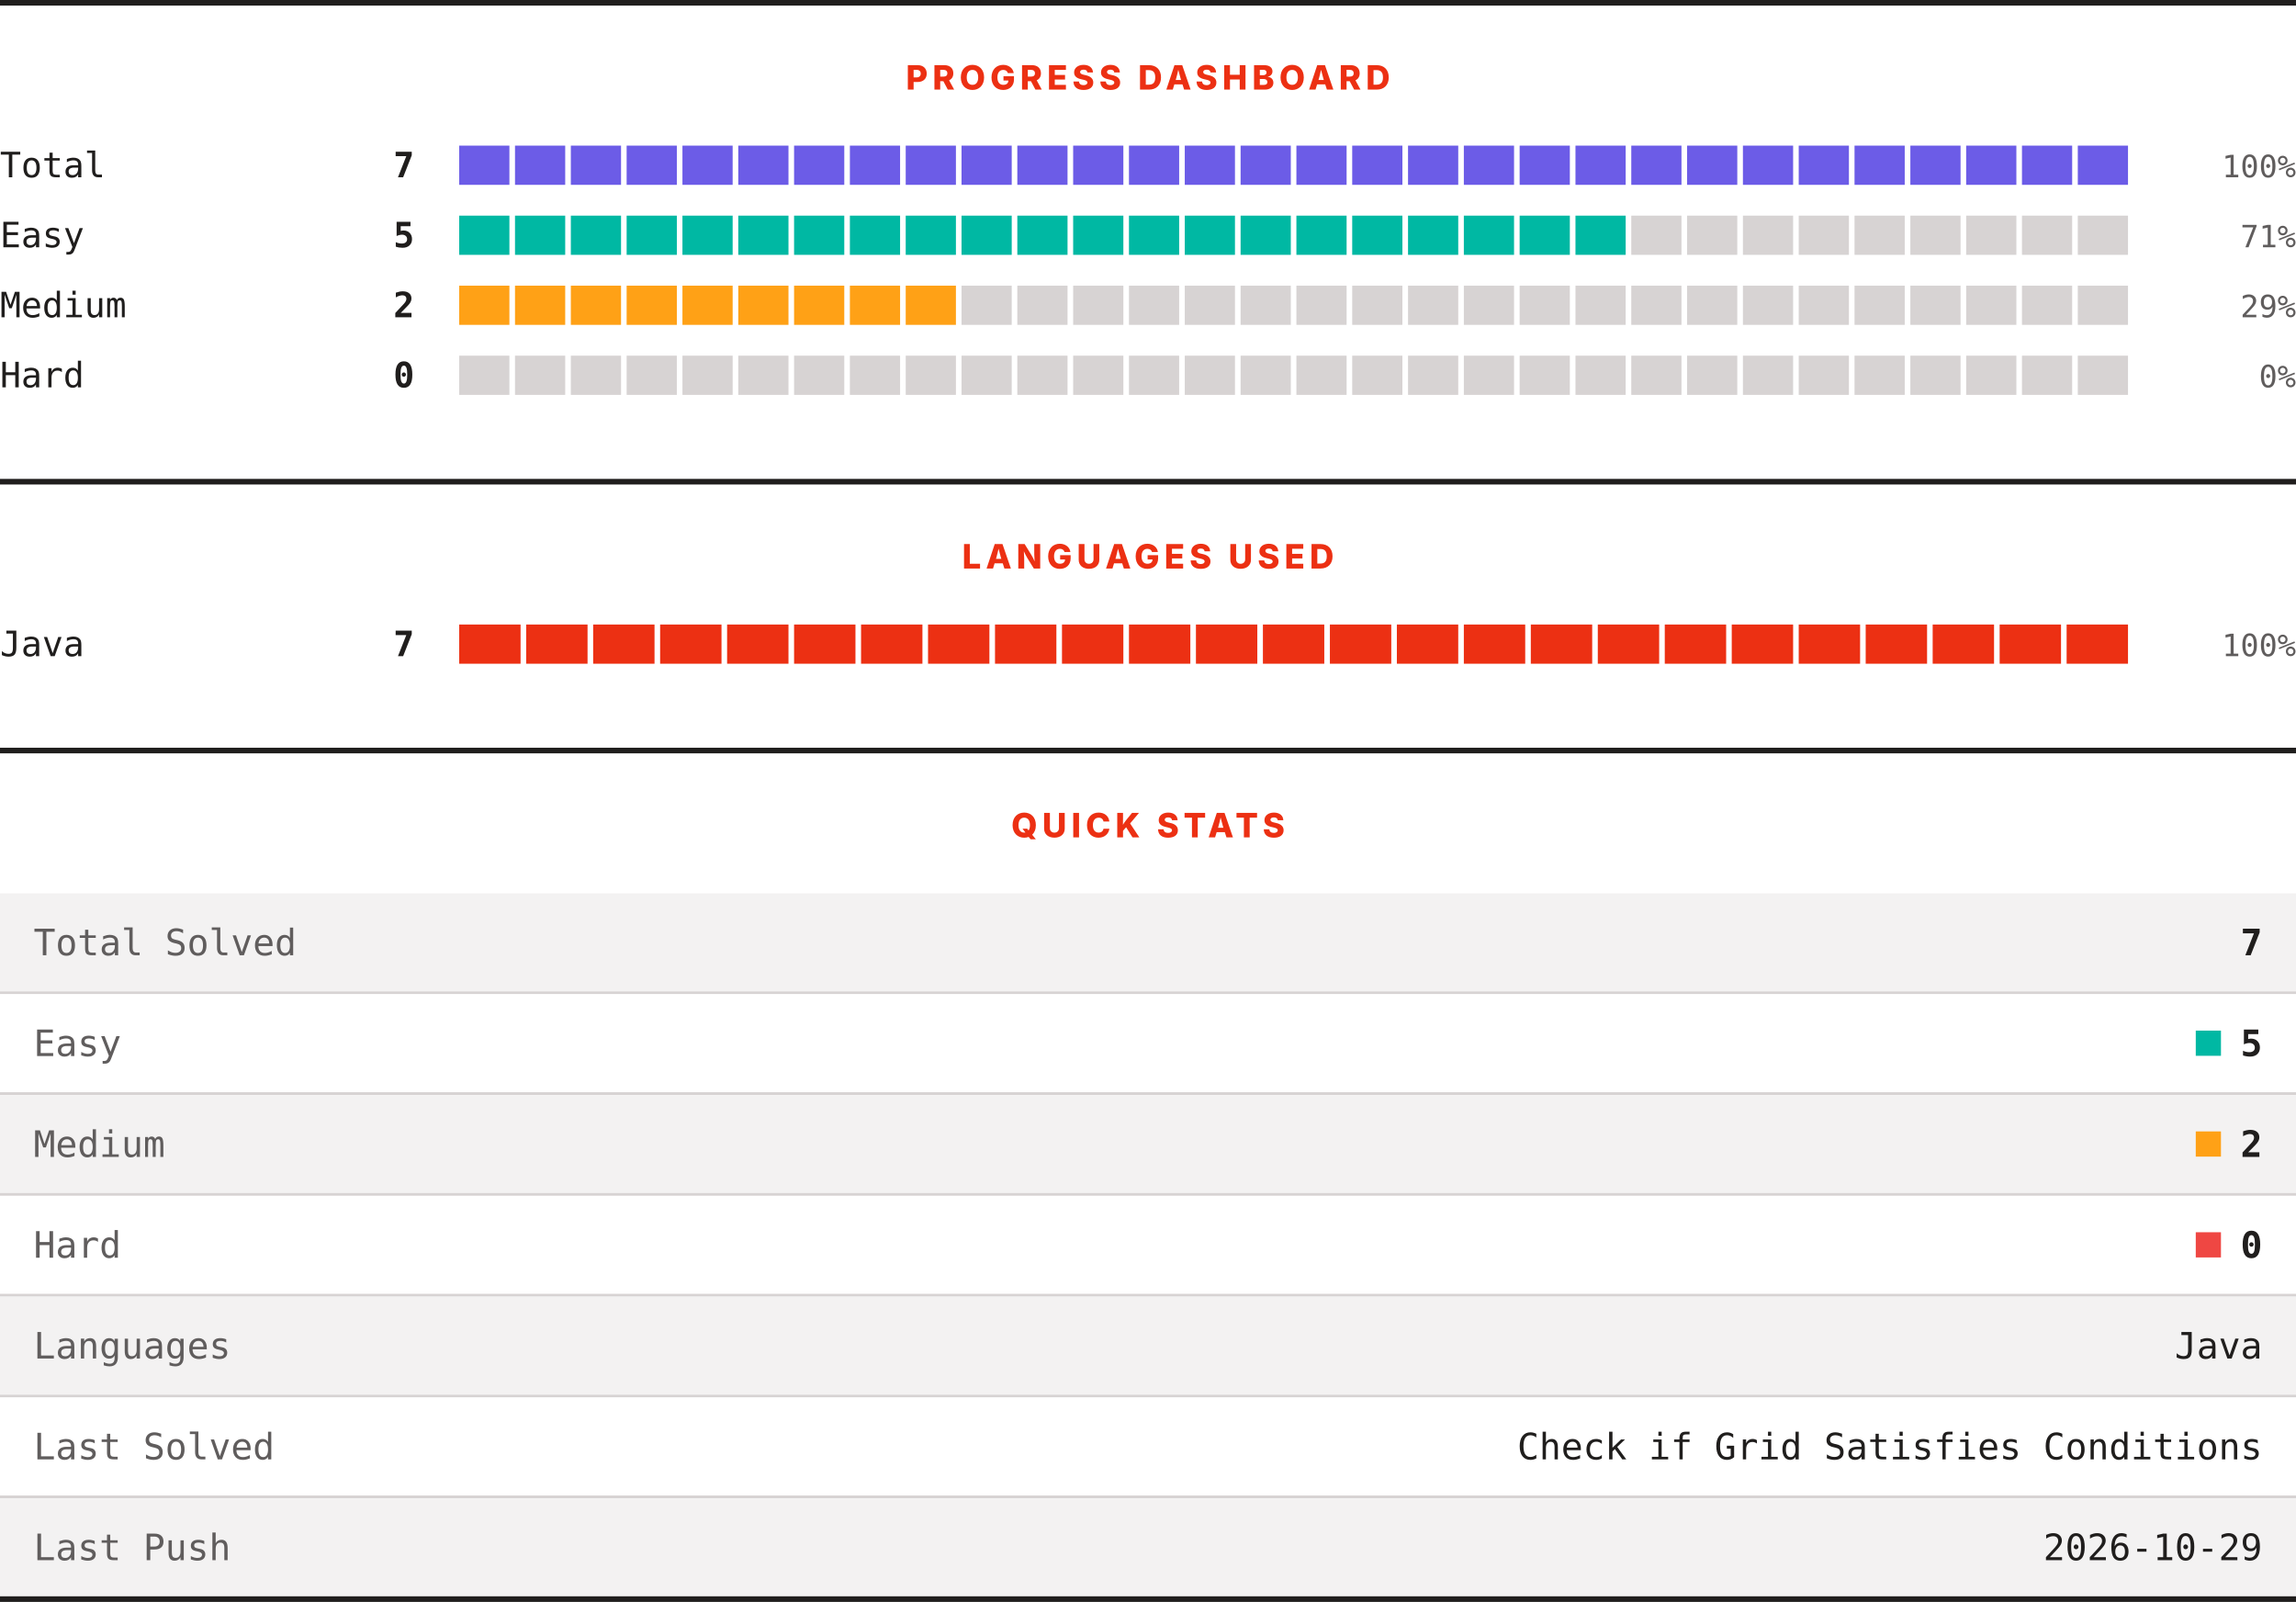
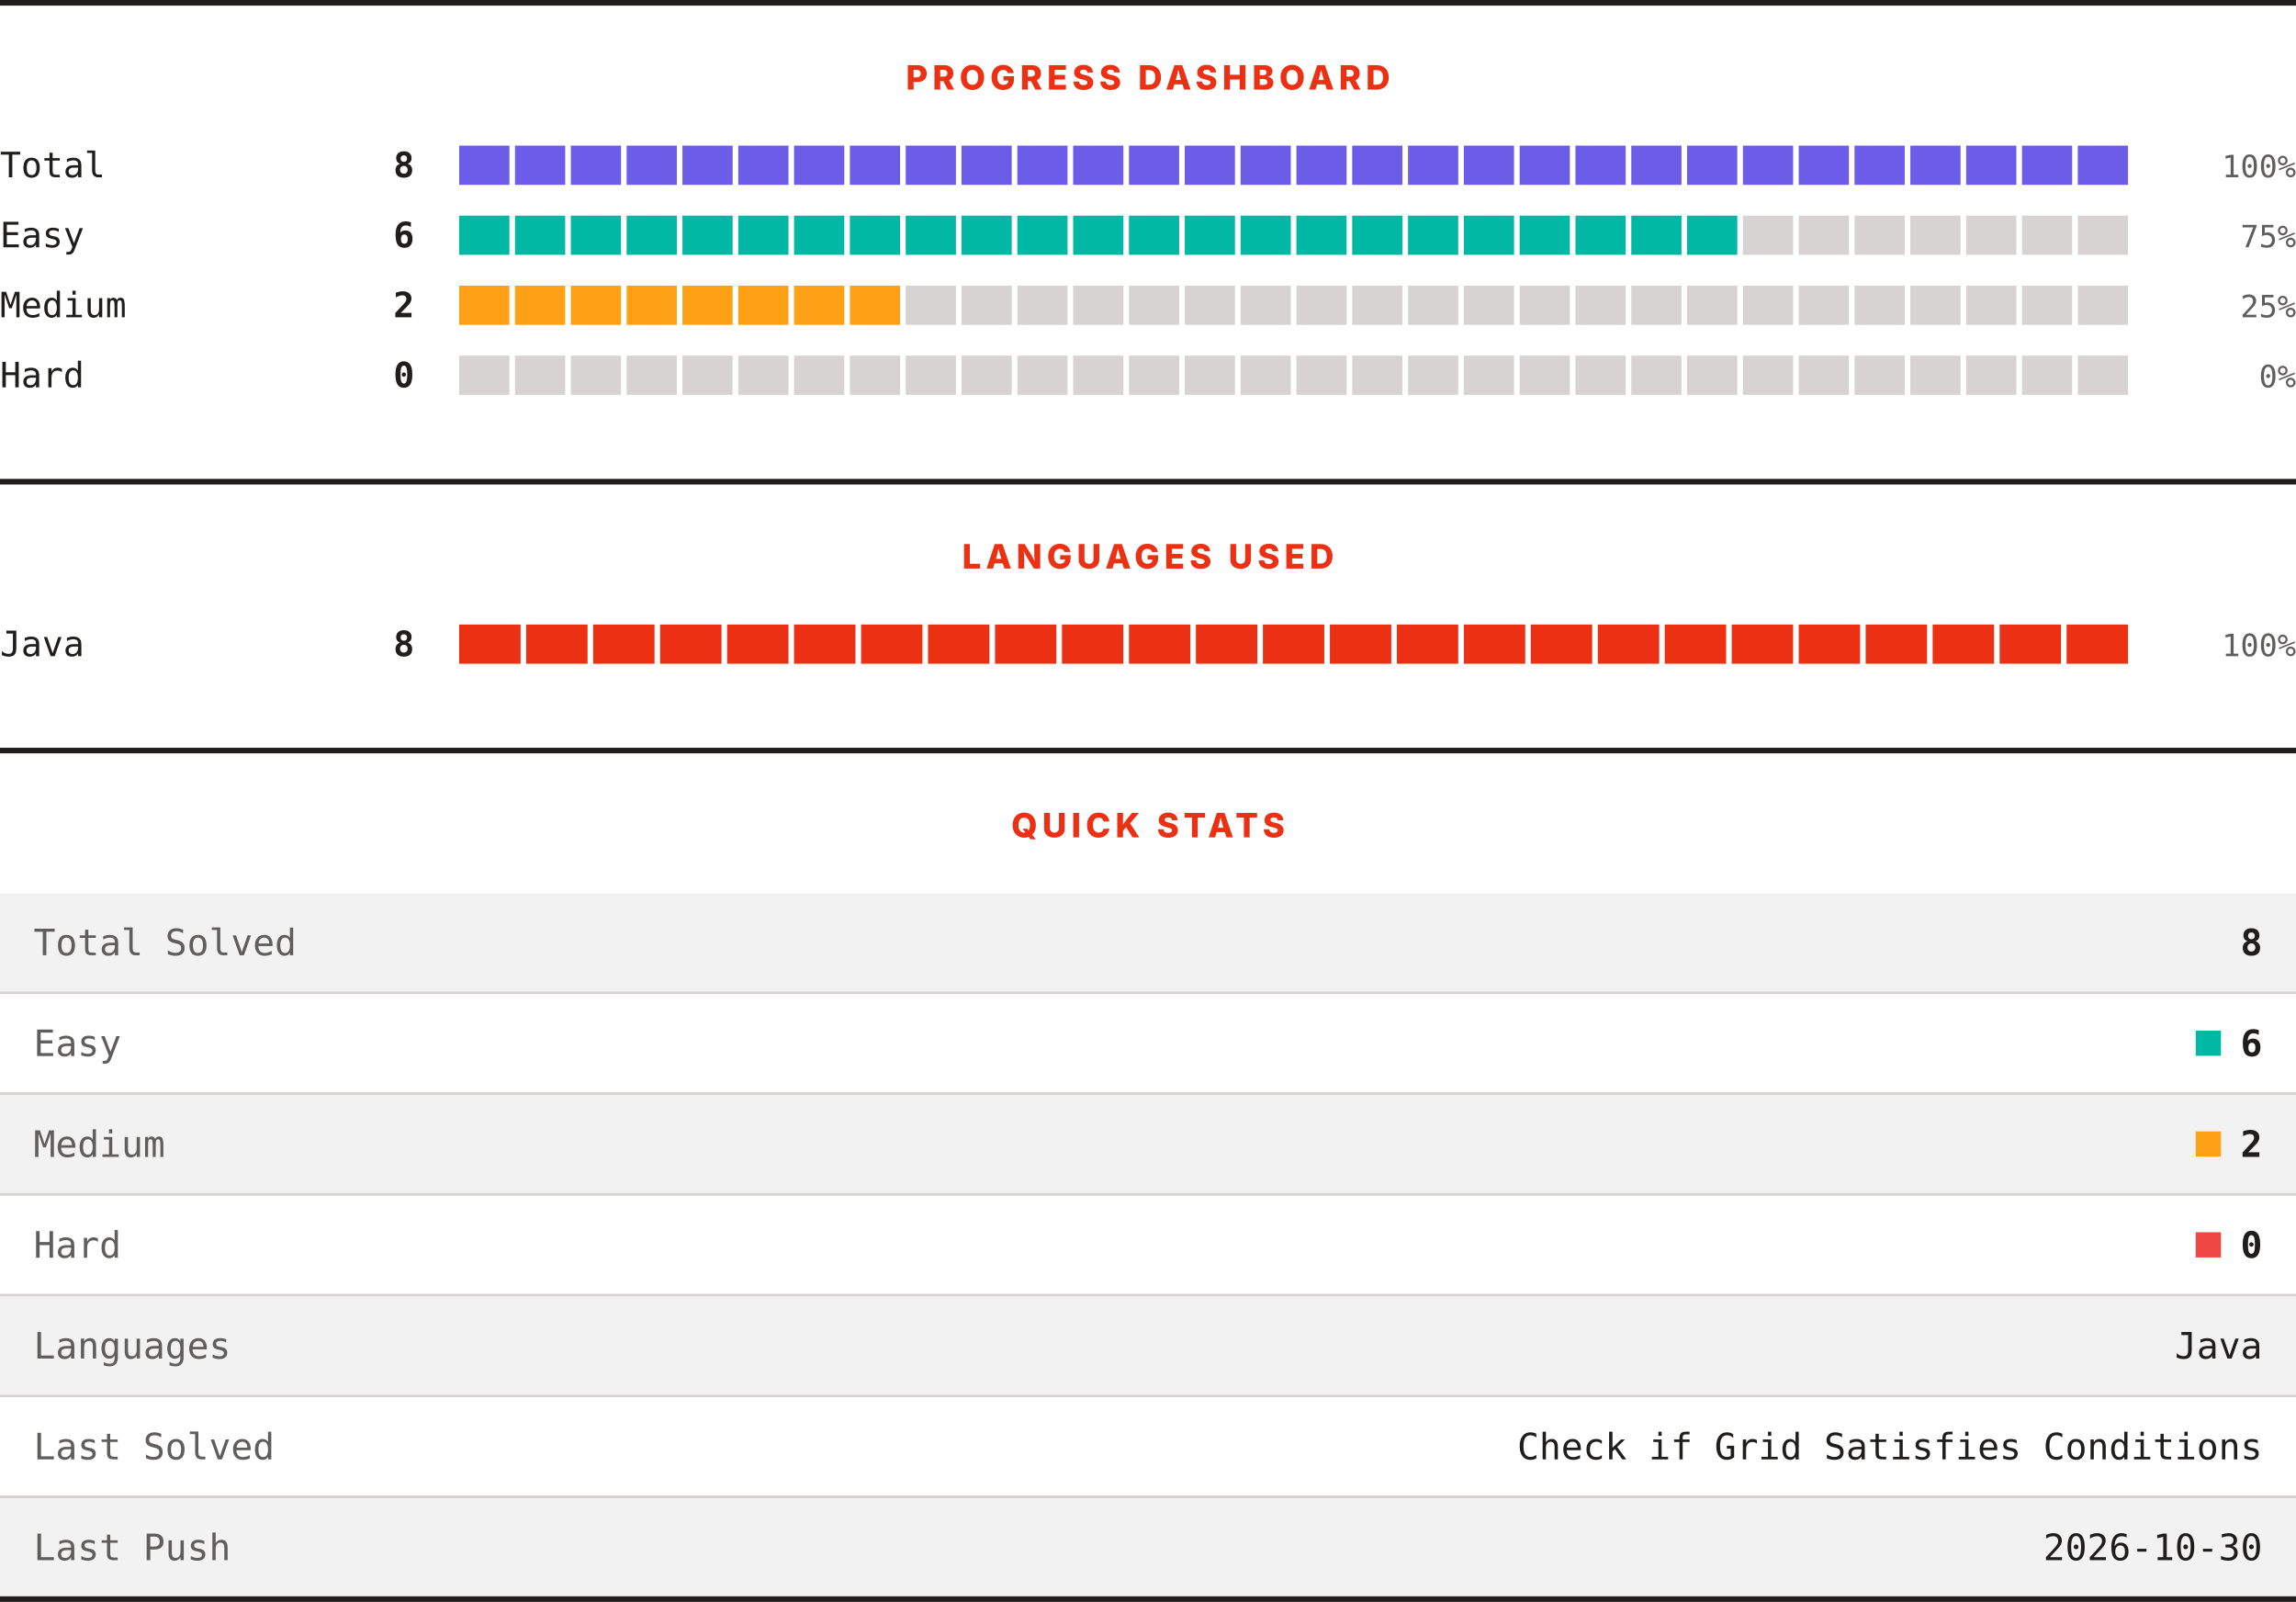
<svg xmlns="http://www.w3.org/2000/svg" width="820" height="572" viewBox="0 0 820 572" role="img" aria-label="LeetCode progress, languages and quick stats">
  <rect width="820" height="572" fill="#ffffff" />
  <rect x="0" y="0" width="820" height="2" fill="#201e1d" />
  <text x="410" y="32" text-anchor="middle" font-family="Archivo, system-ui, -apple-system, Segoe UI, sans-serif" font-size="12" font-weight="800" letter-spacing="1.68" fill="#ec3013">PROGRESS DASHBOARD</text>
  <text x="0" y="63.3" font-family="ui-monospace, SFMono-Regular, Menlo, Consolas, monospace" font-size="12.5" fill="#201e1d">Total</text>
-   <text x="148" y="63.3" text-anchor="end" font-family="ui-monospace, SFMono-Regular, Menlo, Consolas, monospace" font-size="12.5" font-weight="700" fill="#201e1d">7</text>
+   <text x="148" y="63.3" text-anchor="end" font-family="ui-monospace, SFMono-Regular, Menlo, Consolas, monospace" font-size="12.5" font-weight="700" fill="#201e1d">8</text>
  <rect x="164.00" y="52" width="17.93" height="14" fill="#6c5ce7" />
  <rect x="183.93" y="52" width="17.93" height="14" fill="#6c5ce7" />
  <rect x="203.87" y="52" width="17.93" height="14" fill="#6c5ce7" />
  <rect x="223.80" y="52" width="17.93" height="14" fill="#6c5ce7" />
  <rect x="243.73" y="52" width="17.93" height="14" fill="#6c5ce7" />
  <rect x="263.67" y="52" width="17.93" height="14" fill="#6c5ce7" />
  <rect x="283.60" y="52" width="17.93" height="14" fill="#6c5ce7" />
  <rect x="303.53" y="52" width="17.93" height="14" fill="#6c5ce7" />
  <rect x="323.47" y="52" width="17.93" height="14" fill="#6c5ce7" />
  <rect x="343.40" y="52" width="17.93" height="14" fill="#6c5ce7" />
  <rect x="363.33" y="52" width="17.93" height="14" fill="#6c5ce7" />
  <rect x="383.27" y="52" width="17.93" height="14" fill="#6c5ce7" />
  <rect x="403.20" y="52" width="17.93" height="14" fill="#6c5ce7" />
  <rect x="423.13" y="52" width="17.93" height="14" fill="#6c5ce7" />
  <rect x="443.07" y="52" width="17.93" height="14" fill="#6c5ce7" />
  <rect x="463.00" y="52" width="17.93" height="14" fill="#6c5ce7" />
  <rect x="482.93" y="52" width="17.93" height="14" fill="#6c5ce7" />
  <rect x="502.87" y="52" width="17.93" height="14" fill="#6c5ce7" />
  <rect x="522.80" y="52" width="17.93" height="14" fill="#6c5ce7" />
  <rect x="542.73" y="52" width="17.93" height="14" fill="#6c5ce7" />
  <rect x="562.67" y="52" width="17.93" height="14" fill="#6c5ce7" />
  <rect x="582.60" y="52" width="17.93" height="14" fill="#6c5ce7" />
  <rect x="602.53" y="52" width="17.93" height="14" fill="#6c5ce7" />
  <rect x="622.47" y="52" width="17.93" height="14" fill="#6c5ce7" />
  <rect x="642.40" y="52" width="17.93" height="14" fill="#6c5ce7" />
  <rect x="662.33" y="52" width="17.93" height="14" fill="#6c5ce7" />
  <rect x="682.27" y="52" width="17.93" height="14" fill="#6c5ce7" />
  <rect x="702.20" y="52" width="17.93" height="14" fill="#6c5ce7" />
  <rect x="722.13" y="52" width="17.93" height="14" fill="#6c5ce7" />
  <rect x="742.07" y="52" width="17.93" height="14" fill="#6c5ce7" />
  <text x="820" y="63.3" text-anchor="end" font-family="ui-monospace, SFMono-Regular, Menlo, Consolas, monospace" font-size="11" fill="#605d5d">100%</text>
  <text x="0" y="88.3" font-family="ui-monospace, SFMono-Regular, Menlo, Consolas, monospace" font-size="12.5" fill="#201e1d">Easy</text>
-   <text x="148" y="88.3" text-anchor="end" font-family="ui-monospace, SFMono-Regular, Menlo, Consolas, monospace" font-size="12.5" font-weight="700" fill="#201e1d">5</text>
+   <text x="148" y="88.3" text-anchor="end" font-family="ui-monospace, SFMono-Regular, Menlo, Consolas, monospace" font-size="12.5" font-weight="700" fill="#201e1d">6</text>
  <rect x="164.00" y="77" width="17.93" height="14" fill="#00b8a3" />
  <rect x="183.93" y="77" width="17.93" height="14" fill="#00b8a3" />
  <rect x="203.87" y="77" width="17.93" height="14" fill="#00b8a3" />
  <rect x="223.80" y="77" width="17.93" height="14" fill="#00b8a3" />
  <rect x="243.73" y="77" width="17.93" height="14" fill="#00b8a3" />
  <rect x="263.67" y="77" width="17.93" height="14" fill="#00b8a3" />
  <rect x="283.60" y="77" width="17.93" height="14" fill="#00b8a3" />
  <rect x="303.53" y="77" width="17.93" height="14" fill="#00b8a3" />
  <rect x="323.47" y="77" width="17.93" height="14" fill="#00b8a3" />
  <rect x="343.40" y="77" width="17.93" height="14" fill="#00b8a3" />
  <rect x="363.33" y="77" width="17.93" height="14" fill="#00b8a3" />
  <rect x="383.27" y="77" width="17.93" height="14" fill="#00b8a3" />
  <rect x="403.20" y="77" width="17.93" height="14" fill="#00b8a3" />
  <rect x="423.13" y="77" width="17.93" height="14" fill="#00b8a3" />
  <rect x="443.07" y="77" width="17.93" height="14" fill="#00b8a3" />
  <rect x="463.00" y="77" width="17.93" height="14" fill="#00b8a3" />
  <rect x="482.93" y="77" width="17.93" height="14" fill="#00b8a3" />
  <rect x="502.87" y="77" width="17.93" height="14" fill="#00b8a3" />
  <rect x="522.80" y="77" width="17.93" height="14" fill="#00b8a3" />
  <rect x="542.73" y="77" width="17.93" height="14" fill="#00b8a3" />
  <rect x="562.67" y="77" width="17.93" height="14" fill="#00b8a3" />
-   <rect x="582.60" y="77" width="17.93" height="14" fill="#d7d3d3" />
-   <rect x="602.53" y="77" width="17.93" height="14" fill="#d7d3d3" />
+   <rect x="582.60" y="77" width="17.93" height="14" fill="#00b8a3" />
+   <rect x="602.53" y="77" width="17.93" height="14" fill="#00b8a3" />
  <rect x="622.47" y="77" width="17.93" height="14" fill="#d7d3d3" />
  <rect x="642.40" y="77" width="17.93" height="14" fill="#d7d3d3" />
  <rect x="662.33" y="77" width="17.93" height="14" fill="#d7d3d3" />
  <rect x="682.27" y="77" width="17.93" height="14" fill="#d7d3d3" />
  <rect x="702.20" y="77" width="17.93" height="14" fill="#d7d3d3" />
  <rect x="722.13" y="77" width="17.93" height="14" fill="#d7d3d3" />
  <rect x="742.07" y="77" width="17.93" height="14" fill="#d7d3d3" />
-   <text x="820" y="88.3" text-anchor="end" font-family="ui-monospace, SFMono-Regular, Menlo, Consolas, monospace" font-size="11" fill="#605d5d">71%</text>
+   <text x="820" y="88.3" text-anchor="end" font-family="ui-monospace, SFMono-Regular, Menlo, Consolas, monospace" font-size="11" fill="#605d5d">75%</text>
  <text x="0" y="113.3" font-family="ui-monospace, SFMono-Regular, Menlo, Consolas, monospace" font-size="12.5" fill="#201e1d">Medium</text>
  <text x="148" y="113.3" text-anchor="end" font-family="ui-monospace, SFMono-Regular, Menlo, Consolas, monospace" font-size="12.5" font-weight="700" fill="#201e1d">2</text>
  <rect x="164.00" y="102" width="17.93" height="14" fill="#ffa116" />
  <rect x="183.93" y="102" width="17.93" height="14" fill="#ffa116" />
  <rect x="203.87" y="102" width="17.93" height="14" fill="#ffa116" />
  <rect x="223.80" y="102" width="17.93" height="14" fill="#ffa116" />
  <rect x="243.73" y="102" width="17.93" height="14" fill="#ffa116" />
  <rect x="263.67" y="102" width="17.93" height="14" fill="#ffa116" />
  <rect x="283.60" y="102" width="17.93" height="14" fill="#ffa116" />
  <rect x="303.53" y="102" width="17.93" height="14" fill="#ffa116" />
-   <rect x="323.47" y="102" width="17.93" height="14" fill="#ffa116" />
+   <rect x="323.47" y="102" width="17.93" height="14" fill="#d7d3d3" />
  <rect x="343.40" y="102" width="17.93" height="14" fill="#d7d3d3" />
  <rect x="363.33" y="102" width="17.93" height="14" fill="#d7d3d3" />
  <rect x="383.27" y="102" width="17.93" height="14" fill="#d7d3d3" />
  <rect x="403.20" y="102" width="17.93" height="14" fill="#d7d3d3" />
  <rect x="423.13" y="102" width="17.93" height="14" fill="#d7d3d3" />
  <rect x="443.07" y="102" width="17.93" height="14" fill="#d7d3d3" />
  <rect x="463.00" y="102" width="17.93" height="14" fill="#d7d3d3" />
  <rect x="482.93" y="102" width="17.93" height="14" fill="#d7d3d3" />
  <rect x="502.87" y="102" width="17.93" height="14" fill="#d7d3d3" />
  <rect x="522.80" y="102" width="17.93" height="14" fill="#d7d3d3" />
  <rect x="542.73" y="102" width="17.93" height="14" fill="#d7d3d3" />
  <rect x="562.67" y="102" width="17.93" height="14" fill="#d7d3d3" />
  <rect x="582.60" y="102" width="17.93" height="14" fill="#d7d3d3" />
  <rect x="602.53" y="102" width="17.93" height="14" fill="#d7d3d3" />
  <rect x="622.47" y="102" width="17.93" height="14" fill="#d7d3d3" />
  <rect x="642.40" y="102" width="17.93" height="14" fill="#d7d3d3" />
  <rect x="662.33" y="102" width="17.93" height="14" fill="#d7d3d3" />
  <rect x="682.27" y="102" width="17.93" height="14" fill="#d7d3d3" />
  <rect x="702.20" y="102" width="17.93" height="14" fill="#d7d3d3" />
  <rect x="722.13" y="102" width="17.93" height="14" fill="#d7d3d3" />
  <rect x="742.07" y="102" width="17.93" height="14" fill="#d7d3d3" />
-   <text x="820" y="113.3" text-anchor="end" font-family="ui-monospace, SFMono-Regular, Menlo, Consolas, monospace" font-size="11" fill="#605d5d">29%</text>
+   <text x="820" y="113.3" text-anchor="end" font-family="ui-monospace, SFMono-Regular, Menlo, Consolas, monospace" font-size="11" fill="#605d5d">25%</text>
  <text x="0" y="138.3" font-family="ui-monospace, SFMono-Regular, Menlo, Consolas, monospace" font-size="12.5" fill="#201e1d">Hard</text>
  <text x="148" y="138.3" text-anchor="end" font-family="ui-monospace, SFMono-Regular, Menlo, Consolas, monospace" font-size="12.5" font-weight="700" fill="#201e1d">0</text>
  <rect x="164.00" y="127" width="17.93" height="14" fill="#d7d3d3" />
  <rect x="183.93" y="127" width="17.93" height="14" fill="#d7d3d3" />
  <rect x="203.87" y="127" width="17.93" height="14" fill="#d7d3d3" />
  <rect x="223.80" y="127" width="17.93" height="14" fill="#d7d3d3" />
  <rect x="243.73" y="127" width="17.93" height="14" fill="#d7d3d3" />
  <rect x="263.67" y="127" width="17.93" height="14" fill="#d7d3d3" />
  <rect x="283.60" y="127" width="17.93" height="14" fill="#d7d3d3" />
  <rect x="303.53" y="127" width="17.93" height="14" fill="#d7d3d3" />
  <rect x="323.47" y="127" width="17.93" height="14" fill="#d7d3d3" />
  <rect x="343.40" y="127" width="17.93" height="14" fill="#d7d3d3" />
  <rect x="363.33" y="127" width="17.93" height="14" fill="#d7d3d3" />
  <rect x="383.27" y="127" width="17.93" height="14" fill="#d7d3d3" />
  <rect x="403.20" y="127" width="17.93" height="14" fill="#d7d3d3" />
  <rect x="423.13" y="127" width="17.93" height="14" fill="#d7d3d3" />
  <rect x="443.07" y="127" width="17.93" height="14" fill="#d7d3d3" />
  <rect x="463.00" y="127" width="17.93" height="14" fill="#d7d3d3" />
  <rect x="482.93" y="127" width="17.93" height="14" fill="#d7d3d3" />
  <rect x="502.87" y="127" width="17.93" height="14" fill="#d7d3d3" />
  <rect x="522.80" y="127" width="17.93" height="14" fill="#d7d3d3" />
  <rect x="542.73" y="127" width="17.93" height="14" fill="#d7d3d3" />
  <rect x="562.67" y="127" width="17.93" height="14" fill="#d7d3d3" />
  <rect x="582.60" y="127" width="17.93" height="14" fill="#d7d3d3" />
  <rect x="602.53" y="127" width="17.93" height="14" fill="#d7d3d3" />
  <rect x="622.47" y="127" width="17.93" height="14" fill="#d7d3d3" />
  <rect x="642.40" y="127" width="17.93" height="14" fill="#d7d3d3" />
  <rect x="662.33" y="127" width="17.93" height="14" fill="#d7d3d3" />
  <rect x="682.27" y="127" width="17.93" height="14" fill="#d7d3d3" />
  <rect x="702.20" y="127" width="17.93" height="14" fill="#d7d3d3" />
  <rect x="722.13" y="127" width="17.93" height="14" fill="#d7d3d3" />
  <rect x="742.07" y="127" width="17.93" height="14" fill="#d7d3d3" />
  <text x="820" y="138.3" text-anchor="end" font-family="ui-monospace, SFMono-Regular, Menlo, Consolas, monospace" font-size="11" fill="#605d5d">0%</text>
  <rect x="0" y="171" width="820" height="2" fill="#201e1d" />
  <text x="410" y="203" text-anchor="middle" font-family="Archivo, system-ui, -apple-system, Segoe UI, sans-serif" font-size="12" font-weight="800" letter-spacing="1.68" fill="#ec3013">LANGUAGES USED</text>
  <text x="0" y="234.3" font-family="ui-monospace, SFMono-Regular, Menlo, Consolas, monospace" font-size="12.5" fill="#201e1d">Java</text>
-   <text x="148" y="234.3" text-anchor="end" font-family="ui-monospace, SFMono-Regular, Menlo, Consolas, monospace" font-size="12.5" font-weight="700" fill="#201e1d">7</text>
+   <text x="148" y="234.3" text-anchor="end" font-family="ui-monospace, SFMono-Regular, Menlo, Consolas, monospace" font-size="12.5" font-weight="700" fill="#201e1d">8</text>
  <rect x="164.00" y="223" width="21.92" height="14" fill="#ec3013" />
  <rect x="187.92" y="223" width="21.92" height="14" fill="#ec3013" />
  <rect x="211.84" y="223" width="21.92" height="14" fill="#ec3013" />
  <rect x="235.76" y="223" width="21.92" height="14" fill="#ec3013" />
  <rect x="259.68" y="223" width="21.92" height="14" fill="#ec3013" />
  <rect x="283.60" y="223" width="21.92" height="14" fill="#ec3013" />
  <rect x="307.52" y="223" width="21.92" height="14" fill="#ec3013" />
  <rect x="331.44" y="223" width="21.92" height="14" fill="#ec3013" />
  <rect x="355.36" y="223" width="21.92" height="14" fill="#ec3013" />
  <rect x="379.28" y="223" width="21.92" height="14" fill="#ec3013" />
  <rect x="403.20" y="223" width="21.92" height="14" fill="#ec3013" />
  <rect x="427.12" y="223" width="21.92" height="14" fill="#ec3013" />
  <rect x="451.04" y="223" width="21.92" height="14" fill="#ec3013" />
  <rect x="474.96" y="223" width="21.92" height="14" fill="#ec3013" />
  <rect x="498.88" y="223" width="21.92" height="14" fill="#ec3013" />
  <rect x="522.80" y="223" width="21.92" height="14" fill="#ec3013" />
  <rect x="546.72" y="223" width="21.92" height="14" fill="#ec3013" />
  <rect x="570.64" y="223" width="21.92" height="14" fill="#ec3013" />
  <rect x="594.56" y="223" width="21.92" height="14" fill="#ec3013" />
  <rect x="618.48" y="223" width="21.92" height="14" fill="#ec3013" />
  <rect x="642.40" y="223" width="21.92" height="14" fill="#ec3013" />
  <rect x="666.32" y="223" width="21.92" height="14" fill="#ec3013" />
  <rect x="690.24" y="223" width="21.92" height="14" fill="#ec3013" />
  <rect x="714.16" y="223" width="21.92" height="14" fill="#ec3013" />
  <rect x="738.08" y="223" width="21.92" height="14" fill="#ec3013" />
  <text x="820" y="234.3" text-anchor="end" font-family="ui-monospace, SFMono-Regular, Menlo, Consolas, monospace" font-size="11" fill="#605d5d">100%</text>
  <rect x="0" y="267" width="820" height="2" fill="#201e1d" />
  <text x="410" y="299" text-anchor="middle" font-family="Archivo, system-ui, -apple-system, Segoe UI, sans-serif" font-size="12" font-weight="800" letter-spacing="1.68" fill="#ec3013">QUICK STATS</text>
  <rect x="0" y="319" width="820" height="35" fill="#f3f2f2" />
  <text x="12" y="341.1" font-family="ui-monospace, SFMono-Regular, Menlo, Consolas, monospace" font-size="13" fill="#605d5d">Total Solved</text>
-   <text x="808" y="341.1" text-anchor="end" font-family="ui-monospace, SFMono-Regular, Menlo, Consolas, monospace" font-size="13" font-weight="700" fill="#201e1d">7</text>
+   <text x="808" y="341.1" text-anchor="end" font-family="ui-monospace, SFMono-Regular, Menlo, Consolas, monospace" font-size="13" font-weight="700" fill="#201e1d">8</text>
  <rect x="0" y="354" width="820" height="1" fill="#d7d3d3" />
  <rect x="0" y="355" width="820" height="35" fill="#ffffff" />
  <text x="12" y="377.1" font-family="ui-monospace, SFMono-Regular, Menlo, Consolas, monospace" font-size="13" fill="#605d5d">Easy</text>
  <rect x="784.2" y="368" width="9" height="9" fill="#00b8a3" />
-   <text x="808" y="377.1" text-anchor="end" font-family="ui-monospace, SFMono-Regular, Menlo, Consolas, monospace" font-size="13" font-weight="700" fill="#201e1d">5</text>
+   <text x="808" y="377.1" text-anchor="end" font-family="ui-monospace, SFMono-Regular, Menlo, Consolas, monospace" font-size="13" font-weight="700" fill="#201e1d">6</text>
  <rect x="0" y="390" width="820" height="1" fill="#d7d3d3" />
  <rect x="0" y="391" width="820" height="35" fill="#f3f2f2" />
  <text x="12" y="413.1" font-family="ui-monospace, SFMono-Regular, Menlo, Consolas, monospace" font-size="13" fill="#605d5d">Medium</text>
  <rect x="784.2" y="404" width="9" height="9" fill="#ffa116" />
  <text x="808" y="413.1" text-anchor="end" font-family="ui-monospace, SFMono-Regular, Menlo, Consolas, monospace" font-size="13" font-weight="700" fill="#201e1d">2</text>
  <rect x="0" y="426" width="820" height="1" fill="#d7d3d3" />
  <rect x="0" y="427" width="820" height="35" fill="#ffffff" />
  <text x="12" y="449.1" font-family="ui-monospace, SFMono-Regular, Menlo, Consolas, monospace" font-size="13" fill="#605d5d">Hard</text>
  <rect x="784.2" y="440" width="9" height="9" fill="#ef4743" />
  <text x="808" y="449.1" text-anchor="end" font-family="ui-monospace, SFMono-Regular, Menlo, Consolas, monospace" font-size="13" font-weight="700" fill="#201e1d">0</text>
  <rect x="0" y="462" width="820" height="1" fill="#d7d3d3" />
  <rect x="0" y="463" width="820" height="35" fill="#f3f2f2" />
  <text x="12" y="485.1" font-family="ui-monospace, SFMono-Regular, Menlo, Consolas, monospace" font-size="13" fill="#605d5d">Languages</text>
  <text x="808" y="485.1" text-anchor="end" font-family="ui-monospace, SFMono-Regular, Menlo, Consolas, monospace" font-size="13" fill="#201e1d">Java</text>
  <rect x="0" y="498" width="820" height="1" fill="#d7d3d3" />
  <rect x="0" y="499" width="820" height="35" fill="#ffffff" />
  <text x="12" y="521.1" font-family="ui-monospace, SFMono-Regular, Menlo, Consolas, monospace" font-size="13" fill="#605d5d">Last Solved</text>
  <text x="808" y="521.1" text-anchor="end" font-family="ui-monospace, SFMono-Regular, Menlo, Consolas, monospace" font-size="13" fill="#201e1d">Check if Grid Satisfies Conditions</text>
  <rect x="0" y="534" width="820" height="1" fill="#d7d3d3" />
  <rect x="0" y="535" width="820" height="35" fill="#f3f2f2" />
  <text x="12" y="557.1" font-family="ui-monospace, SFMono-Regular, Menlo, Consolas, monospace" font-size="13" fill="#605d5d">Last Push</text>
-   <text x="808" y="557.1" text-anchor="end" font-family="ui-monospace, SFMono-Regular, Menlo, Consolas, monospace" font-size="13" fill="#201e1d">2026-10-29</text>
+   <text x="808" y="557.1" text-anchor="end" font-family="ui-monospace, SFMono-Regular, Menlo, Consolas, monospace" font-size="13" fill="#201e1d">2026-10-30</text>
  <rect x="0" y="570" width="820" height="2" fill="#201e1d" />
</svg>
